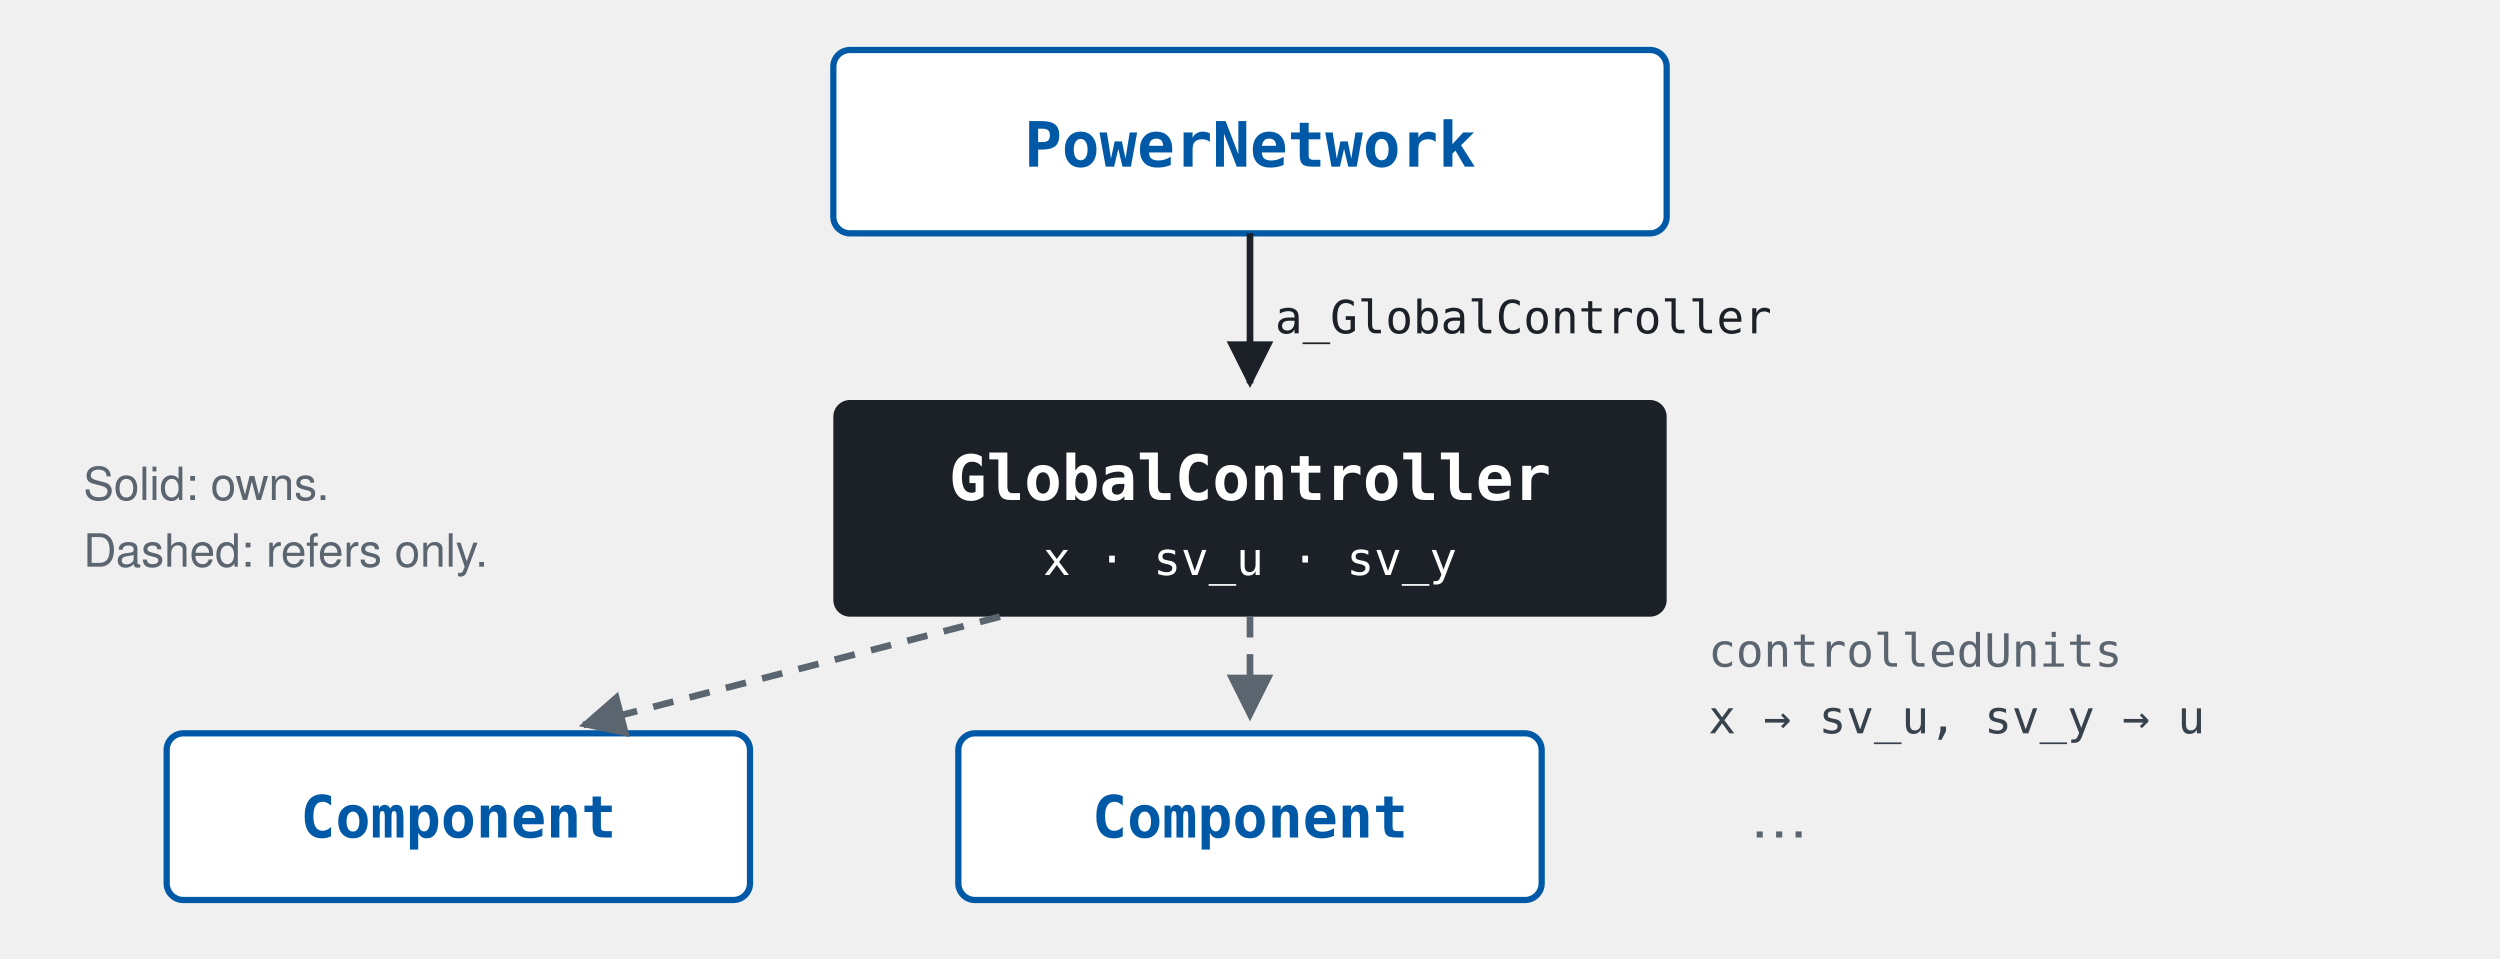
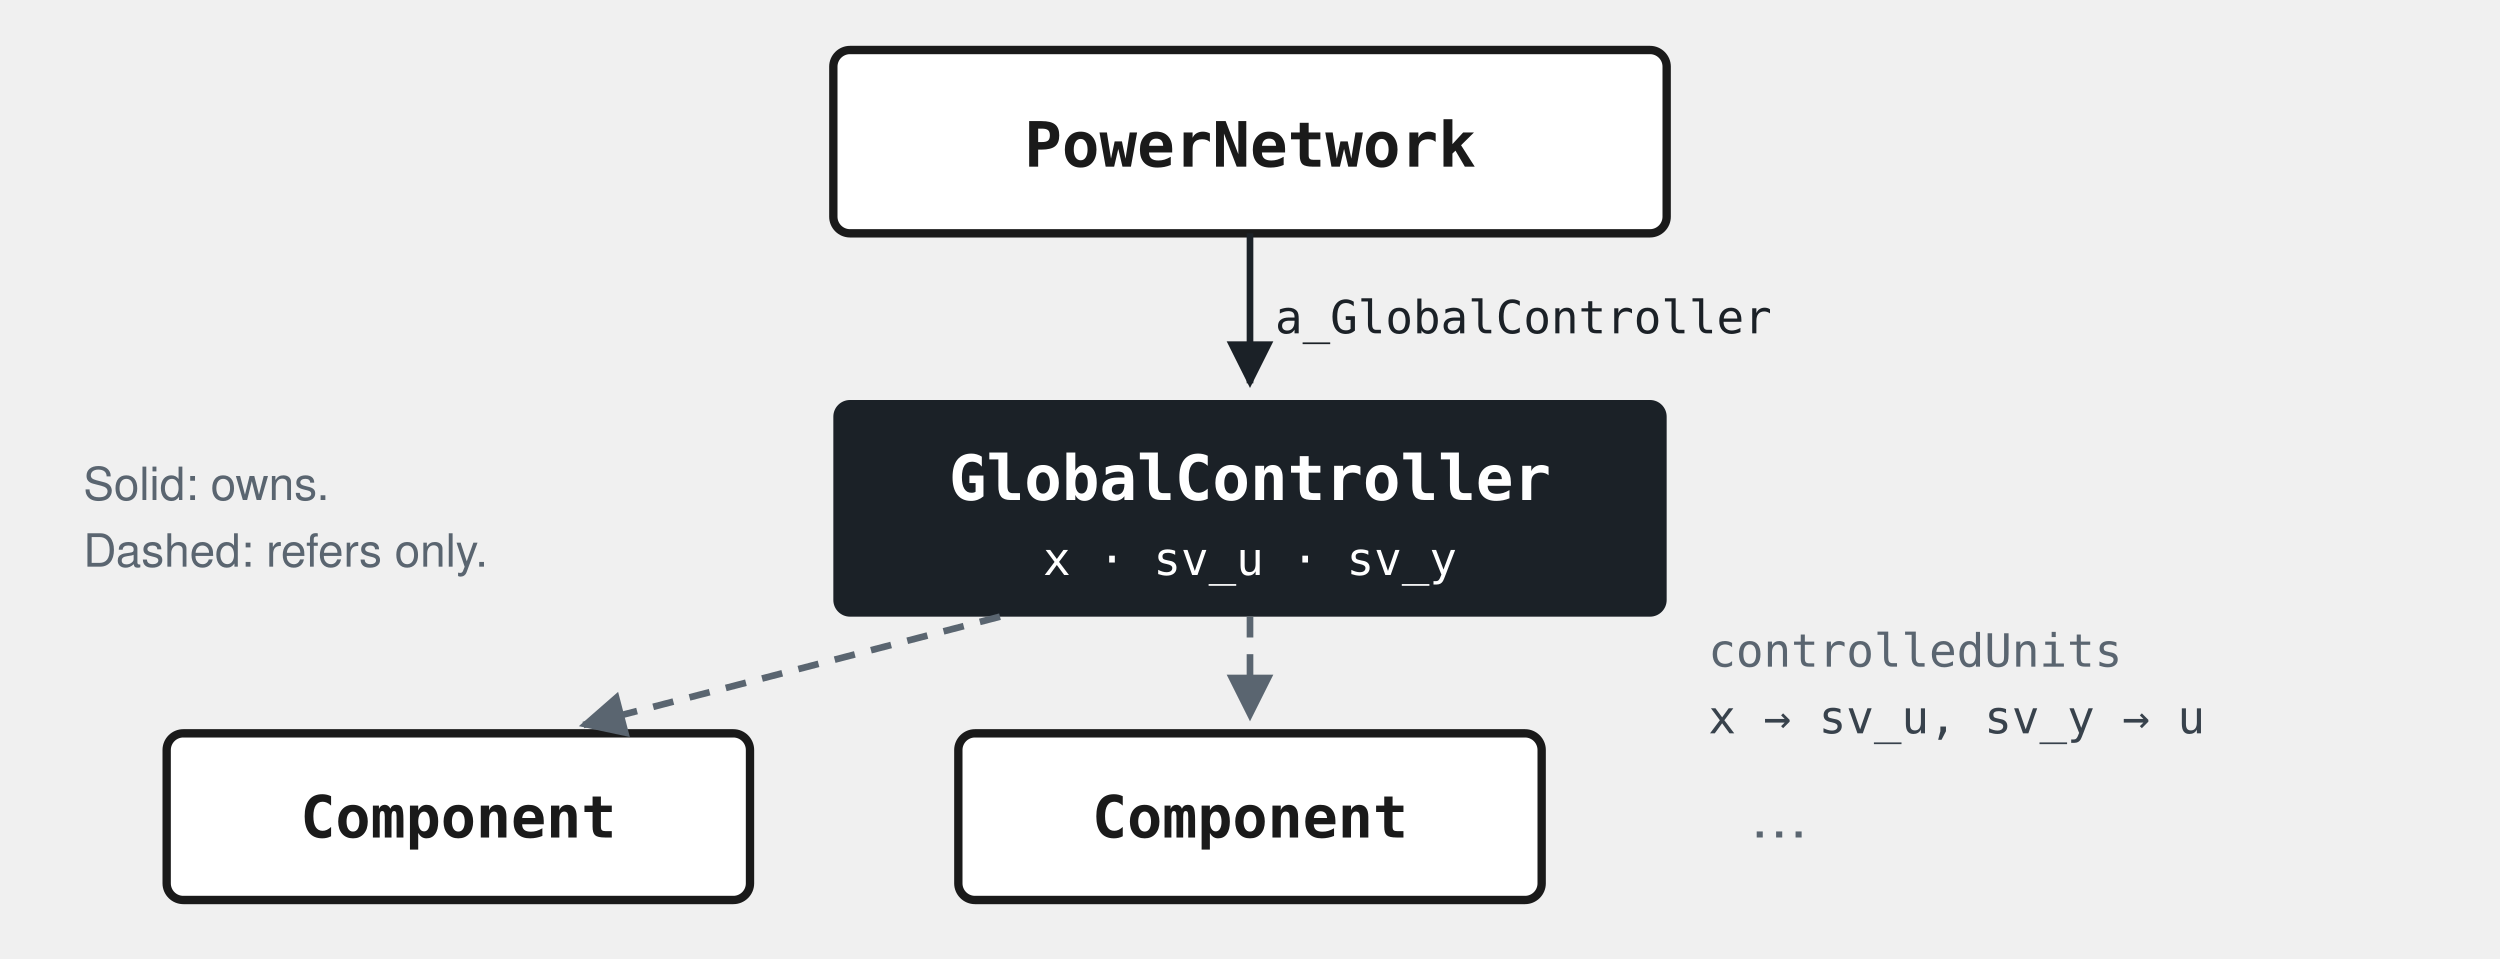
<svg xmlns="http://www.w3.org/2000/svg" font-family="-apple-system, BlinkMacSystemFont, 'Segoe UI', Helvetica, Arial, sans-serif" viewBox="0 0 600 230" role="img">
  <defs>
    <marker id="cl-ah" viewBox="0 0 10 10" refX="9" refY="5" markerWidth="7" markerHeight="7" orient="auto-start-reverse">
      <path d="M0 0L10 5L0 10z" style="fill:#1B2127" />
    </marker>
    <marker id="cl-ah-m" viewBox="0 0 10 10" refX="9" refY="5" markerWidth="7" markerHeight="7" orient="auto-start-reverse">
      <path d="M0 0L10 5L0 10z" style="fill:#5A6570" />
    </marker>
  </defs>
-   <rect x="200" y="12" width="200" height="44" rx="4" stroke-width="1.5" style="fill:#FFFFFF; stroke:#0059A7" />
-   <text x="300" y="40" text-anchor="middle" font-size="15" font-weight="bold" font-family="ui-monospace, SFMono-Regular, Menlo, Consolas, monospace" style="fill:#0059A7">PowerNetwork</text>
+   <rect x="200" y="12" width="200" height="44" rx="4" stroke-width="2" style="fill:#FFFFFF; stroke:#1A1A1A" />
+   <text x="300" y="40" text-anchor="middle" font-size="15" font-weight="bold" font-family="ui-monospace, SFMono-Regular, Menlo, Consolas, monospace" style="fill:#1A1A1A">PowerNetwork</text>
  <path d="M300 56V92" fill="none" stroke-width="1.6" marker-end="url(#cl-ah)" style="stroke:#1B2127" />
  <text x="306" y="80" font-size="11" font-family="ui-monospace, SFMono-Regular, Menlo, Consolas, monospace" style="fill:#1B2127">a_GlobalController</text>
  <rect x="200" y="96" width="200" height="52" rx="4" style="fill:#1B2127" />
  <text x="300" y="120" text-anchor="middle" font-size="15" font-weight="bold" font-family="ui-monospace, SFMono-Regular, Menlo, Consolas, monospace" style="fill:#FFFFFF">GlobalController</text>
  <text x="300" y="138" text-anchor="middle" font-size="11" font-family="ui-monospace, SFMono-Regular, Menlo, Consolas, monospace" style="fill:#FFFFFF">x · sv_u · sv_y</text>
-   <rect x="40" y="176" width="140" height="40" rx="4" stroke-width="1.5" style="fill:#FFFFFF; stroke:#0059A7" />
-   <text x="110" y="201" text-anchor="middle" font-size="14" font-weight="bold" font-family="ui-monospace, SFMono-Regular, Menlo, Consolas, monospace" style="fill:#0059A7">Component</text>
-   <rect x="230" y="176" width="140" height="40" rx="4" stroke-width="1.5" style="fill:#FFFFFF; stroke:#0059A7" />
-   <text x="300" y="201" text-anchor="middle" font-size="14" font-weight="bold" font-family="ui-monospace, SFMono-Regular, Menlo, Consolas, monospace" style="fill:#0059A7">Component</text>
+   <rect x="40" y="176" width="140" height="40" rx="4" stroke-width="2" style="fill:#FFFFFF; stroke:#1A1A1A" />
+   <text x="110" y="201" text-anchor="middle" font-size="14" font-weight="bold" font-family="ui-monospace, SFMono-Regular, Menlo, Consolas, monospace" style="fill:#1A1A1A">Component</text>
+   <rect x="230" y="176" width="140" height="40" rx="4" stroke-width="2" style="fill:#FFFFFF; stroke:#1A1A1A" />
+   <text x="300" y="201" text-anchor="middle" font-size="14" font-weight="bold" font-family="ui-monospace, SFMono-Regular, Menlo, Consolas, monospace" style="fill:#1A1A1A">Component</text>
  <text x="420" y="201" font-size="14" style="fill:#5A6570">…</text>
  <path d="M240 148L140 174" fill="none" stroke-width="1.6" stroke-dasharray="5 4" marker-end="url(#cl-ah-m)" style="stroke:#5A6570" />
  <path d="M300 148V172" fill="none" stroke-width="1.6" stroke-dasharray="5 4" marker-end="url(#cl-ah-m)" style="stroke:#5A6570" />
  <text x="410" y="160" font-size="11" font-family="ui-monospace, SFMono-Regular, Menlo, Consolas, monospace" style="fill:#5A6570">controlledUnits</text>
  <text x="410" y="176" font-size="11" font-family="ui-monospace, SFMono-Regular, Menlo, Consolas, monospace" style="fill:#38424C">x → sv_u,  sv_y → u</text>
  <text x="20" y="120" font-size="11" style="fill:#5A6570">Solid: owns.</text>
  <text x="20" y="136" font-size="11" style="fill:#5A6570">Dashed: refers only.</text>
</svg>
